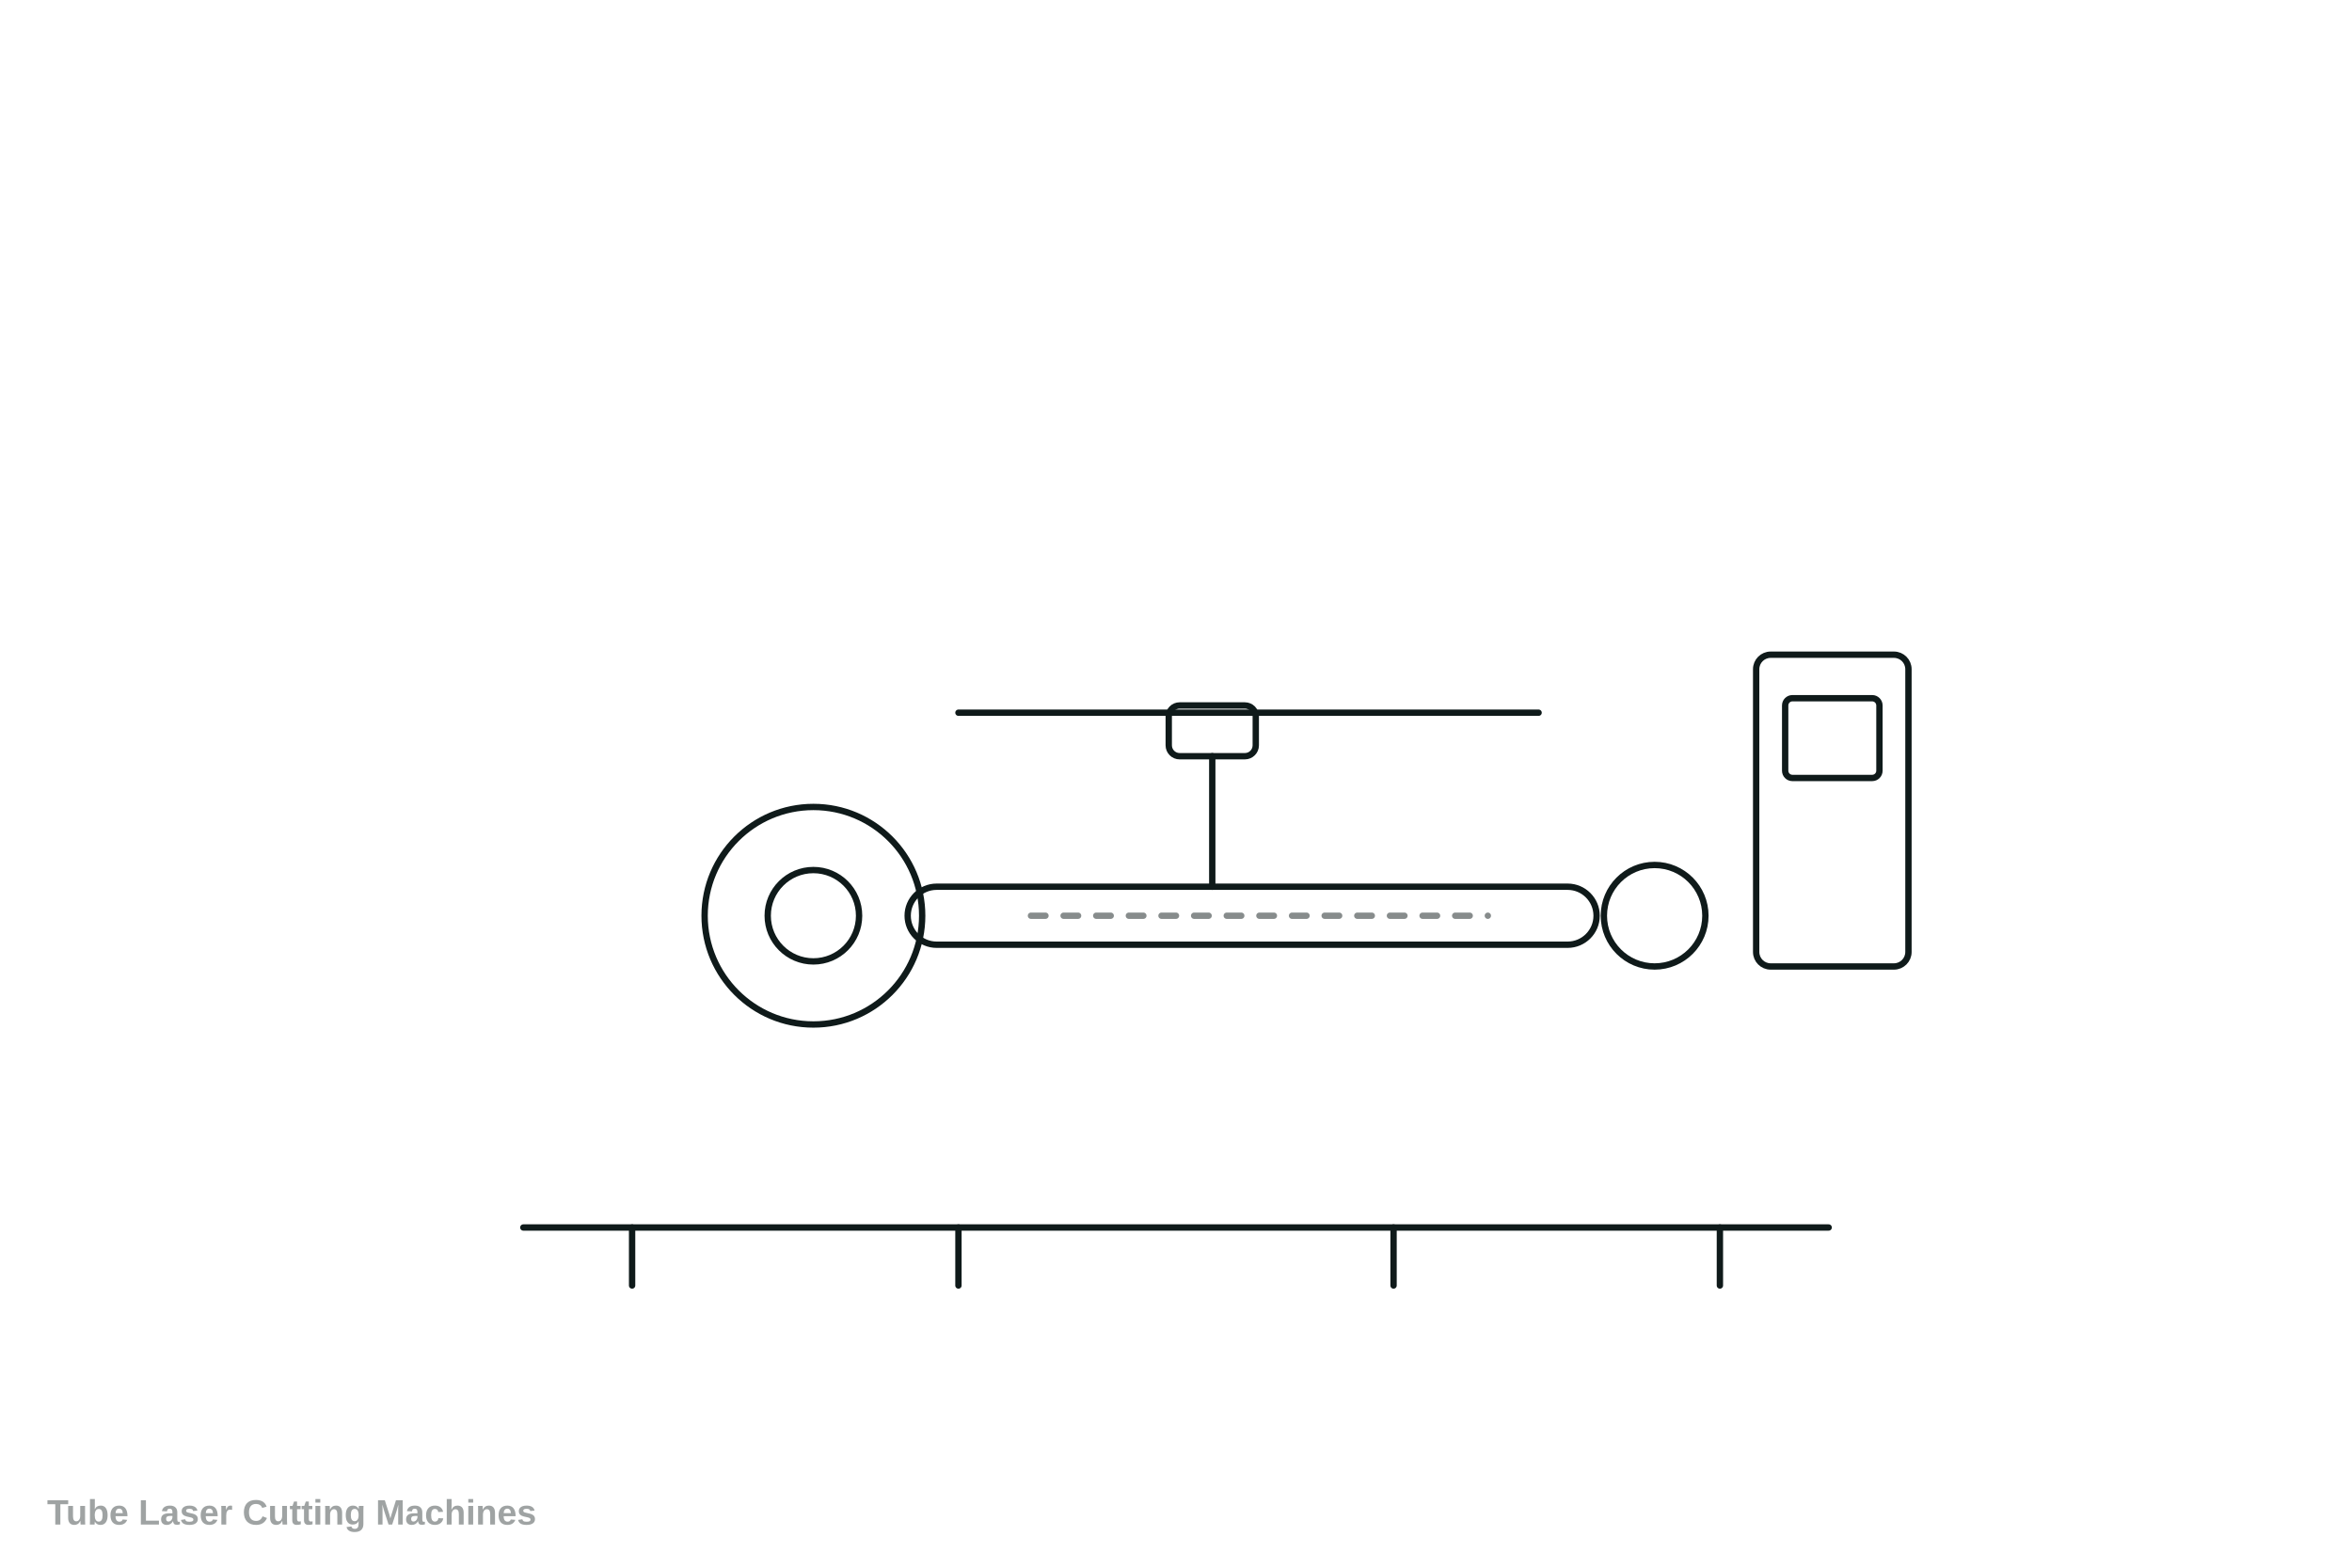
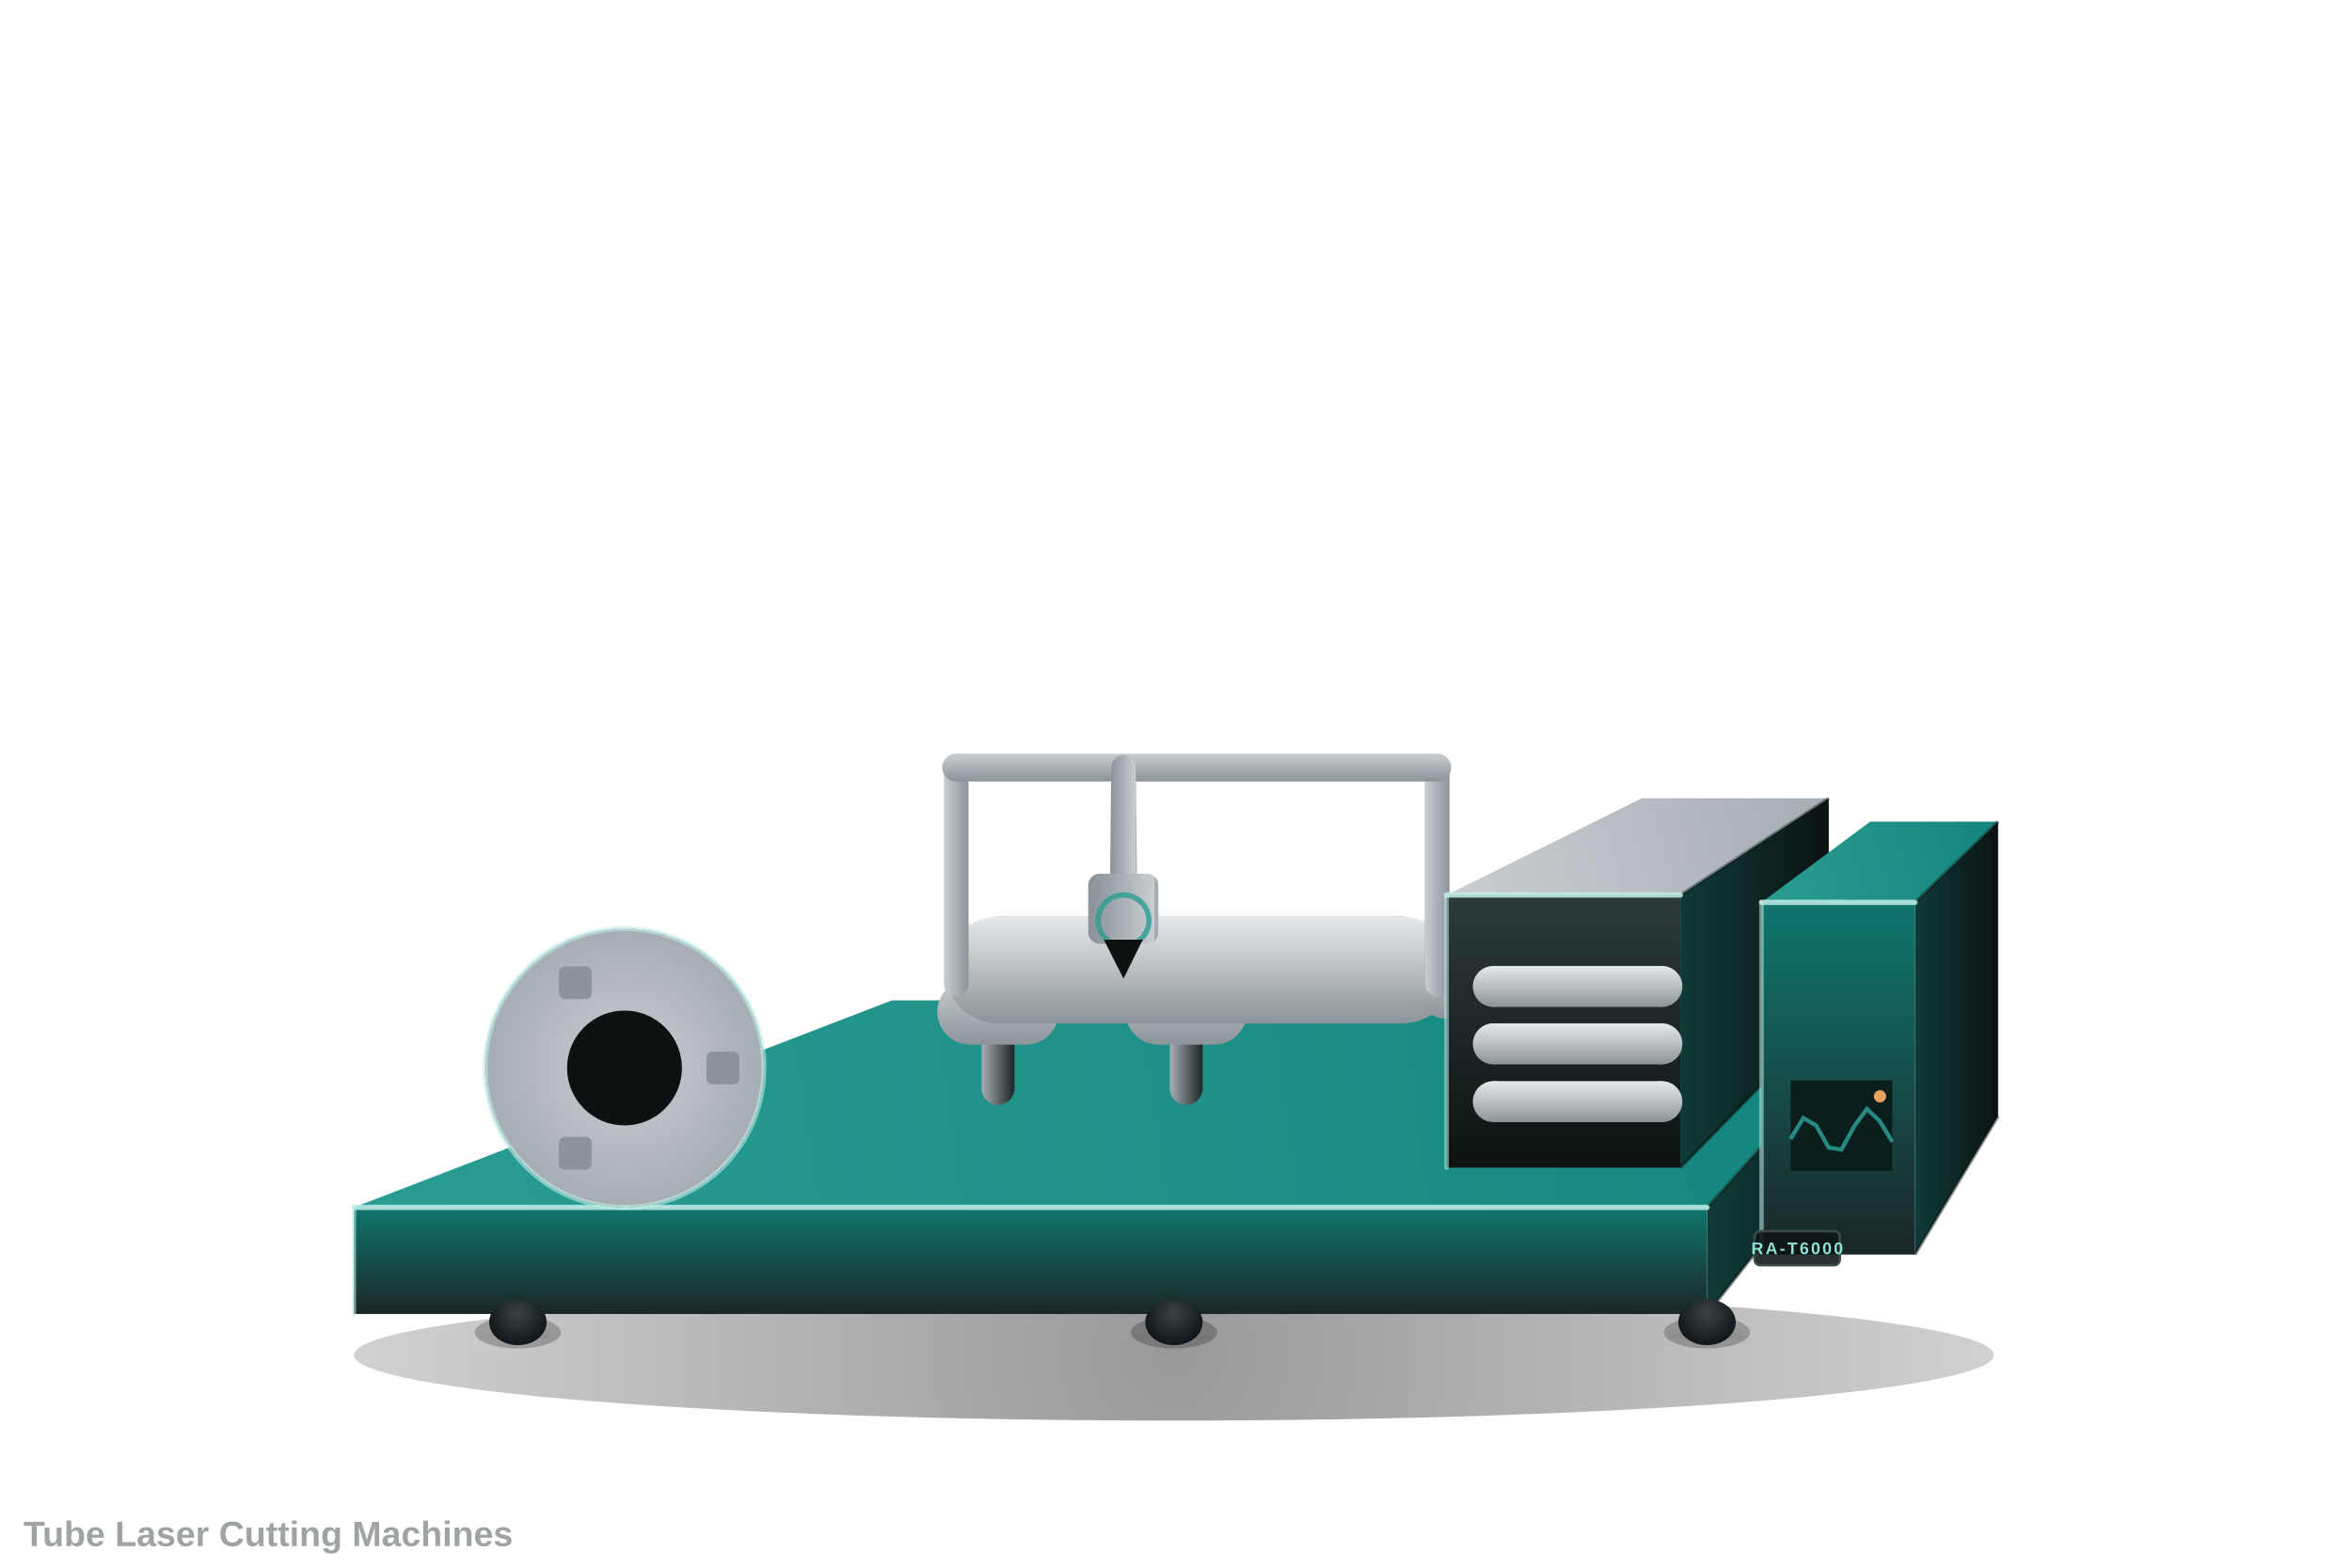
- <svg xmlns="http://www.w3.org/2000/svg" width="1200" height="800" viewBox="0 0 1200 800">
-   <g transform="translate(156.0 193.5) scale(1.85)">
-     <g fill="none" stroke="#0F1A1A" stroke-width="1.75" stroke-linecap="round" stroke-linejoin="round" opacity="1">
-       <path d="M60 234 L420 234" />
-       <path d="M90 234 L90 250" />
-       <path d="M180 234 L180 250" />
-       <path d="M300 234 L300 250" />
-       <path d="M390 234 L390 250" />
-       <circle cx="140" cy="148" r="30" />
-       <circle cx="140" cy="148" r="12.6" />
-       <rect x="166" y="140" width="190" height="16" rx="8" />
-       <path d="M200 148 L326 148" stroke-dasharray="4 5" opacity="0.5" />
-       <circle cx="372" cy="148" r="14" />
-       <path d="M180 92 L340 92" />
-       <rect x="238" y="90" width="24" height="14" rx="3" />
-       <path d="M250 104 L250 140" />
-       <rect x="400" y="76" width="42" height="86" rx="4" />
-       <rect x="408" y="88" width="26" height="22" rx="2" />
+ <svg xmlns="http://www.w3.org/2000/svg" width="2400" height="1600" viewBox="0 0 2400 1600">
+   <g transform="translate(126.8 311.8) scale(4.184)">
+     <g>
+       <defs>
+         <radialGradient id="rg780" cx="256" cy="256" r="200" gradientUnits="userSpaceOnUse">
+           <stop offset="0" stop-color="#000000" stop-opacity="0.4" />
+           <stop offset="60" stop-color="#000000" stop-opacity="0.18" />
+           <stop offset="100" stop-color="#000000" stop-opacity="0" />
+         </radialGradient>
+       </defs>
+       <ellipse cx="256" cy="256" rx="200" ry="16" fill="url(#rg780)" />
+       <defs>
+         <linearGradient id="lg782" x1="0" y1="252" x2="0" y2="362" gradientUnits="userSpaceOnUse">
+           <stop offset="0" stop-color="#ffffff" stop-opacity="0.16" />
+           <stop offset="100" stop-color="#ffffff" stop-opacity="0" />
+         </linearGradient>
+         <mask id="rmask781">
+           <rect x="-4000" y="252" width="9000" height="110" fill="url(#lg782)" />
+         </mask>
+       </defs>
+       <g transform="translate(0 504) scale(1,-1)" mask="url(#rmask781)">
+         <defs>
+           <linearGradient id="lg751" x1="56" y1="220" x2="431.3" y2="169.5" gradientUnits="userSpaceOnUse">
+             <stop offset="0" stop-color="#2A9D93" stop-opacity="1" />
+             <stop offset="100" stop-color="#14857C" stop-opacity="1" />
+           </linearGradient>
+           <linearGradient id="lg752" x1="0" y1="220" x2="0" y2="246" gradientUnits="userSpaceOnUse">
+             <stop offset="0" stop-color="#0F766E" stop-opacity="1" />
+             <stop offset="100" stop-color="#1B2626" stop-opacity="1" />
+           </linearGradient>
+           <linearGradient id="lg753" x1="386" y1="0" x2="431.3" y2="0" gradientUnits="userSpaceOnUse">
+             <stop offset="0" stop-color="#0E3B37" stop-opacity="1" />
+             <stop offset="100" stop-color="#0C1212" stop-opacity="1" />
+           </linearGradient>
+         </defs>
+         <polygon points="386,246 431.3,188.7 431.3,169.5 386,220" fill="url(#lg753)" />
+         <polygon points="56,220 386,220 431.3,169.5 187.2,169.5" fill="url(#lg751)" />
+         <polygon points="56,246 386,246 386,220 56,220" fill="url(#lg752)" />
+         <path d="M386,246 431.3,188.7" stroke="#06100F" stroke-width="0.8" opacity="0.5" fill="none" />
+         <path d="M386,220 431.3,169.5" stroke="#06100F" stroke-width="0.8" opacity="0.4" fill="none" />
+         <path d="M56,220 386,220" stroke="#BFEDE7" stroke-width="1.3" opacity="0.85" stroke-linecap="round" fill="none" />
+         <path d="M56,220 56,246" stroke="#BFEDE7" stroke-width="1.1" opacity="0.55" stroke-linecap="round" fill="none" />
+         <defs>
+           <radialGradient id="rg754" cx="122" cy="186" r="34" gradientUnits="userSpaceOnUse">
+             <stop offset="0" stop-color="#C9CED2" stop-opacity="1" />
+             <stop offset="55" stop-color="#A6ADB3" stop-opacity="1" />
+             <stop offset="100" stop-color="#1B2626" stop-opacity="1" />
+           </radialGradient>
+         </defs>
+         <circle cx="122" cy="186" r="34" fill="url(#rg754)" />
+         <circle cx="122" cy="186" r="14" fill="#0C1212" />
+         <rect x="142" y="182" width="8" height="8" rx="1.5" fill="#8C9499" />
+         <rect x="106" y="202.8" width="8" height="8" rx="1.5" fill="#8C9499" />
+         <rect x="106" y="161.2" width="8" height="8" rx="1.5" fill="#8C9499" />
+         <circle cx="122" cy="186" r="34" fill="none" stroke="#BFEDE7" stroke-width="1.2" opacity="0.6" />
+         <defs>
+           <linearGradient id="lg757" x1="217.1" y1="191" x2="209.1" y2="191" gradientUnits="userSpaceOnUse">
+             <stop offset="0" stop-color="#1B2626" stop-opacity="1" />
+             <stop offset="32" stop-color="#A6ADB3" stop-opacity="1" />
+             <stop offset="55" stop-color="#A6ADB3" stop-opacity="1" />
+             <stop offset="100" stop-color="#A6ADB3" stop-opacity="1" />
+           </linearGradient>
+         </defs>
+         <circle cx="213.1" cy="191" r="4" fill="url(#lg757)" />
+         <polygon points="217.1,191 217.1,172.3 209.1,172.3 209.1,191" fill="url(#lg757)" />
+         <circle cx="213.1" cy="172.3" r="4" fill="url(#lg757)" />
+         <defs>
+           <linearGradient id="lg758" x1="206.3" y1="180.3" x2="206.3" y2="164.3" gradientUnits="userSpaceOnUse">
+             <stop offset="0" stop-color="#8C9499" stop-opacity="1" />
+             <stop offset="32" stop-color="#C9CED2" stop-opacity="1" />
+             <stop offset="55" stop-color="#C9CED2" stop-opacity="1" />
+             <stop offset="100" stop-color="#A6ADB3" stop-opacity="1" />
+           </linearGradient>
+         </defs>
+         <circle cx="206.3" cy="172.3" r="8" fill="url(#lg758)" />
+         <polygon points="206.3,180.3 219.9,180.3 219.9,164.3 206.3,164.3" fill="url(#lg758)" />
+         <circle cx="219.9" cy="172.3" r="8" fill="url(#lg758)" />
+         <defs>
+           <linearGradient id="lg759" x1="263" y1="191" x2="255" y2="191" gradientUnits="userSpaceOnUse">
+             <stop offset="0" stop-color="#1B2626" stop-opacity="1" />
+             <stop offset="32" stop-color="#A6ADB3" stop-opacity="1" />
+             <stop offset="55" stop-color="#A6ADB3" stop-opacity="1" />
+             <stop offset="100" stop-color="#A6ADB3" stop-opacity="1" />
+           </linearGradient>
+         </defs>
+         <circle cx="259" cy="191" r="4" fill="url(#lg759)" />
+         <polygon points="263,191 263,172.3 255,172.3 255,191" fill="url(#lg759)" />
+         <circle cx="259" cy="172.3" r="4" fill="url(#lg759)" />
+         <defs>
+           <linearGradient id="lg760" x1="252.2" y1="180.3" x2="252.2" y2="164.3" gradientUnits="userSpaceOnUse">
+             <stop offset="0" stop-color="#8C9499" stop-opacity="1" />
+             <stop offset="32" stop-color="#C9CED2" stop-opacity="1" />
+             <stop offset="55" stop-color="#C9CED2" stop-opacity="1" />
+             <stop offset="100" stop-color="#A6ADB3" stop-opacity="1" />
+           </linearGradient>
+         </defs>
+         <circle cx="252.2" cy="172.3" r="8" fill="url(#lg760)" />
+         <polygon points="252.2,180.3 265.8,180.3 265.8,164.3 252.2,164.3" fill="url(#lg760)" />
+         <circle cx="265.8" cy="172.3" r="8" fill="url(#lg760)" />
+         <defs>
+           <linearGradient id="lg761" x1="365" y1="191" x2="357" y2="191" gradientUnits="userSpaceOnUse">
+             <stop offset="0" stop-color="#1B2626" stop-opacity="1" />
+             <stop offset="32" stop-color="#A6ADB3" stop-opacity="1" />
+             <stop offset="55" stop-color="#A6ADB3" stop-opacity="1" />
+             <stop offset="100" stop-color="#A6ADB3" stop-opacity="1" />
+           </linearGradient>
+         </defs>
+         <circle cx="361" cy="191" r="4" fill="url(#lg761)" />
+         <polygon points="365,191 365,172.3 357,172.3 357,191" fill="url(#lg761)" />
+         <circle cx="361" cy="172.3" r="4" fill="url(#lg761)" />
+         <defs>
+           <linearGradient id="lg762" x1="354.2" y1="180.3" x2="354.2" y2="164.3" gradientUnits="userSpaceOnUse">
+             <stop offset="0" stop-color="#8C9499" stop-opacity="1" />
+             <stop offset="32" stop-color="#C9CED2" stop-opacity="1" />
+             <stop offset="55" stop-color="#C9CED2" stop-opacity="1" />
+             <stop offset="100" stop-color="#A6ADB3" stop-opacity="1" />
+           </linearGradient>
+         </defs>
+         <circle cx="354.2" cy="172.3" r="8" fill="url(#lg762)" />
+         <polygon points="354.2,180.3 367.8,180.3 367.8,164.3 354.2,164.3" fill="url(#lg762)" />
+         <circle cx="367.8" cy="172.3" r="8" fill="url(#lg762)" />
+         <defs>
+           <linearGradient id="lg755" x1="213.1" y1="175.1" x2="213.1" y2="149.1" gradientUnits="userSpaceOnUse">
+             <stop offset="0" stop-color="#8C9499" stop-opacity="1" />
+             <stop offset="32" stop-color="#E6E9EA" stop-opacity="1" />
+             <stop offset="55" stop-color="#E6E9EA" stop-opacity="1" />
+             <stop offset="100" stop-color="#A6ADB3" stop-opacity="1" />
+           </linearGradient>
+         </defs>
+         <circle cx="213.1" cy="162.1" r="13" fill="url(#lg755)" />
+         <polygon points="213.1,175.1 311.7,175.1 311.7,149.1 213.1,149.1" fill="url(#lg755)" />
+         <circle cx="311.7" cy="162.1" r="13" fill="url(#lg755)" />
+         <defs>
+           <linearGradient id="lg756" x1="323.6" y1="174.1" x2="323.6" y2="150.1" gradientUnits="userSpaceOnUse">
+             <stop offset="0" stop-color="#8C9499" stop-opacity="1" />
+             <stop offset="32" stop-color="#E6E9EA" stop-opacity="1" />
+             <stop offset="55" stop-color="#E6E9EA" stop-opacity="1" />
+             <stop offset="100" stop-color="#A6ADB3" stop-opacity="1" />
+           </linearGradient>
+         </defs>
+         <circle cx="323.6" cy="162.1" r="12" fill="url(#lg756)" />
+         <polygon points="323.6,174.1 386.5,171.1 386.5,153.1 323.6,150.1" fill="url(#lg756)" />
+         <circle cx="386.5" cy="162.1" r="9" fill="url(#lg756)" />
+         <defs>
+           <linearGradient id="lg764" x1="205.9" y1="165.5" x2="199.9" y2="165.5" gradientUnits="userSpaceOnUse">
+             <stop offset="0" stop-color="#8C9499" stop-opacity="1" />
+             <stop offset="32" stop-color="#C9CED2" stop-opacity="1" />
+             <stop offset="55" stop-color="#C9CED2" stop-opacity="1" />
+             <stop offset="100" stop-color="#A6ADB3" stop-opacity="1" />
+           </linearGradient>
+         </defs>
+         <circle cx="202.9" cy="165.5" r="3" fill="url(#lg764)" />
+         <polygon points="205.9,165.5 205.9,112.7 199.9,112.7 199.9,165.5" fill="url(#lg764)" />
+         <circle cx="202.9" cy="112.7" r="3" fill="url(#lg764)" />
+         <defs>
+           <linearGradient id="lg765" x1="323.2" y1="165.5" x2="317.2" y2="165.5" gradientUnits="userSpaceOnUse">
+             <stop offset="0" stop-color="#8C9499" stop-opacity="1" />
+             <stop offset="32" stop-color="#C9CED2" stop-opacity="1" />
+             <stop offset="55" stop-color="#C9CED2" stop-opacity="1" />
+             <stop offset="100" stop-color="#A6ADB3" stop-opacity="1" />
+           </linearGradient>
+         </defs>
+         <circle cx="320.2" cy="165.5" r="3" fill="url(#lg765)" />
+         <polygon points="323.2,165.5 323.2,112.7 317.2,112.7 317.2,165.5" fill="url(#lg765)" />
+         <circle cx="320.2" cy="112.7" r="3" fill="url(#lg765)" />
+         <defs>
+           <linearGradient id="lg763" x1="202.9" y1="116.1" x2="202.9" y2="109.3" gradientUnits="userSpaceOnUse">
+             <stop offset="0" stop-color="#8C9499" stop-opacity="1" />
+             <stop offset="32" stop-color="#C9CED2" stop-opacity="1" />
+             <stop offset="55" stop-color="#C9CED2" stop-opacity="1" />
+             <stop offset="100" stop-color="#A6ADB3" stop-opacity="1" />
+           </linearGradient>
+         </defs>
+         <circle cx="202.9" cy="112.7" r="3.4" fill="url(#lg763)" />
+         <polygon points="202.9,116.1 320.2,116.1 320.2,109.3 202.9,109.3" fill="url(#lg763)" />
+         <circle cx="320.2" cy="112.7" r="3.4" fill="url(#lg763)" />
+         <defs>
+           <linearGradient id="lg766" x1="240.7" y1="112.7" x2="246.7" y2="112.7" gradientUnits="userSpaceOnUse">
+             <stop offset="0" stop-color="#8C9499" stop-opacity="1" />
+             <stop offset="32" stop-color="#C9CED2" stop-opacity="1" />
+             <stop offset="55" stop-color="#C9CED2" stop-opacity="1" />
+             <stop offset="100" stop-color="#A6ADB3" stop-opacity="1" />
+           </linearGradient>
+         </defs>
+         <circle cx="243.7" cy="112.7" r="3" fill="url(#lg766)" />
+         <polygon points="240.7,112.7 240.3,151.9 247.1,151.9 246.7,112.7" fill="url(#lg766)" />
+         <circle cx="243.7" cy="151.9" r="3.4" fill="url(#lg766)" />
+         <defs>
+           <linearGradient id="lg767" x1="236.1" y1="151.9" x2="251.3" y2="151.9" gradientUnits="userSpaceOnUse">
+             <stop offset="0" stop-color="#8C9499" stop-opacity="1" />
+             <stop offset="50" stop-color="#C9CED2" stop-opacity="1" />
+             <stop offset="100" stop-color="#A6ADB3" stop-opacity="1" />
+           </linearGradient>
+         </defs>
+         <rect x="235.1" y="138.6" width="17.1" height="17.1" rx="2.8" fill="url(#lg767)" />
+         <circle cx="243.7" cy="150" r="6.2" fill="none" stroke="#2A9D93" stroke-width="1.3" opacity="0.8" />
+         <path d="M238.9 154.7 L243.7 164.2 L248.4 154.7 Z" fill="#0C1212" />
+         <defs>
+           <linearGradient id="lg768" x1="322.5" y1="143.8" x2="415.7" y2="120.2" gradientUnits="userSpaceOnUse">
+             <stop offset="0" stop-color="#C9CED2" stop-opacity="1" />
+             <stop offset="100" stop-color="#A6ADB3" stop-opacity="1" />
+           </linearGradient>
+           <linearGradient id="lg769" x1="0" y1="143.8" x2="0" y2="210.3" gradientUnits="userSpaceOnUse">
+             <stop offset="0" stop-color="#2E3A3A" stop-opacity="1" />
+             <stop offset="100" stop-color="#0C1212" stop-opacity="1" />
+           </linearGradient>
+           <linearGradient id="lg770" x1="379.5" y1="0" x2="415.7" y2="0" gradientUnits="userSpaceOnUse">
+             <stop offset="0" stop-color="#0E3B37" stop-opacity="1" />
+             <stop offset="100" stop-color="#0C1212" stop-opacity="1" />
+           </linearGradient>
+         </defs>
+         <polygon points="379.5,210.3 415.7,173.3 415.7,120.2 379.5,143.8" fill="url(#lg770)" />
+         <polygon points="322.5,143.8 379.5,143.8 415.7,120.2 370.1,120.2" fill="url(#lg768)" />
+         <polygon points="322.5,210.3 379.5,210.3 379.5,143.8 322.5,143.8" fill="url(#lg769)" />
+         <path d="M379.5,210.3 415.7,173.3" stroke="#06100F" stroke-width="0.8" opacity="0.5" fill="none" />
+         <path d="M379.5,143.8 415.7,120.2" stroke="#06100F" stroke-width="0.8" opacity="0.4" fill="none" />
+         <path d="M322.5,143.8 379.5,143.8" stroke="#BFEDE7" stroke-width="1.3" opacity="0.85" stroke-linecap="round" fill="none" />
+         <path d="M322.5,143.8 322.5,210.3" stroke="#BFEDE7" stroke-width="1.1" opacity="0.55" stroke-linecap="round" fill="none" />
+         <defs>
+           <linearGradient id="lg771" x1="333.9" y1="199.2" x2="333.9" y2="189.2" gradientUnits="userSpaceOnUse">
+             <stop offset="0" stop-color="#8C9499" stop-opacity="1" />
+             <stop offset="32" stop-color="#E6E9EA" stop-opacity="1" />
+             <stop offset="55" stop-color="#E6E9EA" stop-opacity="1" />
+             <stop offset="100" stop-color="#A6ADB3" stop-opacity="1" />
+           </linearGradient>
+         </defs>
+         <circle cx="333.9" cy="194.2" r="5" fill="url(#lg771)" />
+         <polygon points="333.9,199.2 375,199.2 375,189.2 333.9,189.2" fill="url(#lg771)" />
+         <circle cx="375" cy="194.2" r="5" fill="url(#lg771)" />
+         <defs>
+           <linearGradient id="lg772" x1="333.9" y1="185.1" x2="333.9" y2="175.1" gradientUnits="userSpaceOnUse">
+             <stop offset="0" stop-color="#8C9499" stop-opacity="1" />
+             <stop offset="32" stop-color="#E6E9EA" stop-opacity="1" />
+             <stop offset="55" stop-color="#E6E9EA" stop-opacity="1" />
+             <stop offset="100" stop-color="#A6ADB3" stop-opacity="1" />
+           </linearGradient>
+         </defs>
+         <circle cx="333.9" cy="180.1" r="5" fill="url(#lg772)" />
+         <polygon points="333.9,185.1 375,185.1 375,175.1 333.9,175.1" fill="url(#lg772)" />
+         <circle cx="375" cy="180.1" r="5" fill="url(#lg772)" />
+         <defs>
+           <linearGradient id="lg773" x1="333.9" y1="171.1" x2="333.9" y2="161.1" gradientUnits="userSpaceOnUse">
+             <stop offset="0" stop-color="#8C9499" stop-opacity="1" />
+             <stop offset="32" stop-color="#E6E9EA" stop-opacity="1" />
+             <stop offset="55" stop-color="#E6E9EA" stop-opacity="1" />
+             <stop offset="100" stop-color="#A6ADB3" stop-opacity="1" />
+           </linearGradient>
+         </defs>
+         <circle cx="333.9" cy="166.1" r="5" fill="url(#lg773)" />
+         <polygon points="333.9,171.1 375,171.1 375,161.1 333.9,161.1" fill="url(#lg773)" />
+         <circle cx="375" cy="166.1" r="5" fill="url(#lg773)" />
+         <defs>
+           <linearGradient id="lg774" x1="399.3" y1="145.6" x2="457" y2="125.9" gradientUnits="userSpaceOnUse">
+             <stop offset="0" stop-color="#2A9D93" stop-opacity="1" />
+             <stop offset="100" stop-color="#14857C" stop-opacity="1" />
+           </linearGradient>
+           <linearGradient id="lg775" x1="0" y1="145.6" x2="0" y2="231.5" gradientUnits="userSpaceOnUse">
+             <stop offset="0" stop-color="#0F766E" stop-opacity="1" />
+             <stop offset="100" stop-color="#1B2626" stop-opacity="1" />
+           </linearGradient>
+           <linearGradient id="lg776" x1="436.7" y1="0" x2="457" y2="0" gradientUnits="userSpaceOnUse">
+             <stop offset="0" stop-color="#0E3B37" stop-opacity="1" />
+             <stop offset="100" stop-color="#0C1212" stop-opacity="1" />
+           </linearGradient>
+         </defs>
+         <polygon points="436.7,231.5 457,197.7 457,125.9 436.7,145.6" fill="url(#lg776)" />
+         <polygon points="399.3,145.6 436.7,145.6 457,125.9 425.8,125.9" fill="url(#lg774)" />
+         <polygon points="399.3,231.5 436.7,231.5 436.7,145.6 399.3,145.6" fill="url(#lg775)" />
+         <path d="M436.7,231.5 457,197.7" stroke="#06100F" stroke-width="0.8" opacity="0.5" fill="none" />
+         <path d="M436.7,145.6 457,125.9" stroke="#06100F" stroke-width="0.8" opacity="0.4" fill="none" />
+         <path d="M399.3,145.6 436.7,145.6" stroke="#BFEDE7" stroke-width="1.3" opacity="0.85" stroke-linecap="round" fill="none" />
+         <path d="M399.3,145.6 399.3,231.5" stroke="#BFEDE7" stroke-width="1.1" opacity="0.55" stroke-linecap="round" fill="none" />
+         <rect x="406.4" y="189" width="24.8" height="22.1" fill="#0A1E1C" />
+         <polyline points="406.4,203.3 409.5,198.2 412.6,200 415.7,205.4 418.8,205.9 421.9,200.2 425,196 428.1,198.9 431.2,204" fill="none" stroke="#2A9D93" stroke-width="1" opacity="0.85" />
+         <circle cx="428.2" cy="192.9" r="1.5" fill="#FFB067" opacity="0.9" />
+         <rect x="397.6" y="225.8" width="20.8" height="8.3" rx="1.4" fill="#0B1414" opacity="0.88" />
+         <rect x="397.6" y="225.8" width="20.8" height="8.3" rx="1.4" fill="none" stroke="#3A4A4A" stroke-width="0.6" />
+         <text x="408" y="231.4" text-anchor="middle" font-family="Arial, sans-serif" font-size="4.1" font-weight="700" fill="#8FE0D6" letter-spacing="0.5">RA-T6000</text>
+         <defs>
+           <radialGradient id="rg777" cx="96" cy="245.9" r="7.7" gradientUnits="userSpaceOnUse">
+             <stop offset="0" stop-color="#3A4444" stop-opacity="1" />
+             <stop offset="70" stop-color="#10161A" stop-opacity="1" />
+             <stop offset="100" stop-color="#000000" stop-opacity="1" />
+           </radialGradient>
+         </defs>
+         <ellipse cx="96" cy="250.5" rx="10.5" ry="3.9" fill="#000" opacity="0.22" />
+         <ellipse cx="96" cy="248" rx="7" ry="5.6" fill="url(#rg777)" />
+         <defs>
+           <radialGradient id="rg778" cx="256" cy="245.9" r="7.7" gradientUnits="userSpaceOnUse">
+             <stop offset="0" stop-color="#3A4444" stop-opacity="1" />
+             <stop offset="70" stop-color="#10161A" stop-opacity="1" />
+             <stop offset="100" stop-color="#000000" stop-opacity="1" />
+           </radialGradient>
+         </defs>
+         <ellipse cx="256" cy="250.5" rx="10.5" ry="3.9" fill="#000" opacity="0.22" />
+         <ellipse cx="256" cy="248" rx="7" ry="5.6" fill="url(#rg778)" />
+         <defs>
+           <radialGradient id="rg779" cx="386" cy="245.9" r="7.7" gradientUnits="userSpaceOnUse">
+             <stop offset="0" stop-color="#3A4444" stop-opacity="1" />
+             <stop offset="70" stop-color="#10161A" stop-opacity="1" />
+             <stop offset="100" stop-color="#000000" stop-opacity="1" />
+           </radialGradient>
+         </defs>
+         <ellipse cx="386" cy="250.5" rx="10.5" ry="3.9" fill="#000" opacity="0.22" />
+         <ellipse cx="386" cy="248" rx="7" ry="5.6" fill="url(#rg779)" />
+       </g>
+       <defs>
+         <linearGradient id="lg751" x1="56" y1="220" x2="431.3" y2="169.5" gradientUnits="userSpaceOnUse">
+           <stop offset="0" stop-color="#2A9D93" stop-opacity="1" />
+           <stop offset="100" stop-color="#14857C" stop-opacity="1" />
+         </linearGradient>
+         <linearGradient id="lg752" x1="0" y1="220" x2="0" y2="246" gradientUnits="userSpaceOnUse">
+           <stop offset="0" stop-color="#0F766E" stop-opacity="1" />
+           <stop offset="100" stop-color="#1B2626" stop-opacity="1" />
+         </linearGradient>
+         <linearGradient id="lg753" x1="386" y1="0" x2="431.3" y2="0" gradientUnits="userSpaceOnUse">
+           <stop offset="0" stop-color="#0E3B37" stop-opacity="1" />
+           <stop offset="100" stop-color="#0C1212" stop-opacity="1" />
+         </linearGradient>
+       </defs>
+       <polygon points="386,246 431.3,188.7 431.3,169.5 386,220" fill="url(#lg753)" />
+       <polygon points="56,220 386,220 431.3,169.5 187.2,169.5" fill="url(#lg751)" />
+       <polygon points="56,246 386,246 386,220 56,220" fill="url(#lg752)" />
+       <path d="M386,246 431.3,188.7" stroke="#06100F" stroke-width="0.8" opacity="0.5" fill="none" />
+       <path d="M386,220 431.3,169.5" stroke="#06100F" stroke-width="0.8" opacity="0.4" fill="none" />
+       <path d="M56,220 386,220" stroke="#BFEDE7" stroke-width="1.3" opacity="0.85" stroke-linecap="round" fill="none" />
+       <path d="M56,220 56,246" stroke="#BFEDE7" stroke-width="1.1" opacity="0.55" stroke-linecap="round" fill="none" />
+       <defs>
+         <radialGradient id="rg754" cx="122" cy="186" r="34" gradientUnits="userSpaceOnUse">
+           <stop offset="0" stop-color="#C9CED2" stop-opacity="1" />
+           <stop offset="55" stop-color="#A6ADB3" stop-opacity="1" />
+           <stop offset="100" stop-color="#1B2626" stop-opacity="1" />
+         </radialGradient>
+       </defs>
+       <circle cx="122" cy="186" r="34" fill="url(#rg754)" />
+       <circle cx="122" cy="186" r="14" fill="#0C1212" />
+       <rect x="142" y="182" width="8" height="8" rx="1.5" fill="#8C9499" />
+       <rect x="106" y="202.8" width="8" height="8" rx="1.5" fill="#8C9499" />
+       <rect x="106" y="161.2" width="8" height="8" rx="1.5" fill="#8C9499" />
+       <circle cx="122" cy="186" r="34" fill="none" stroke="#BFEDE7" stroke-width="1.2" opacity="0.6" />
+       <defs>
+         <linearGradient id="lg757" x1="217.1" y1="191" x2="209.1" y2="191" gradientUnits="userSpaceOnUse">
+           <stop offset="0" stop-color="#1B2626" stop-opacity="1" />
+           <stop offset="32" stop-color="#A6ADB3" stop-opacity="1" />
+           <stop offset="55" stop-color="#A6ADB3" stop-opacity="1" />
+           <stop offset="100" stop-color="#A6ADB3" stop-opacity="1" />
+         </linearGradient>
+       </defs>
+       <circle cx="213.1" cy="191" r="4" fill="url(#lg757)" />
+       <polygon points="217.1,191 217.1,172.3 209.1,172.3 209.1,191" fill="url(#lg757)" />
+       <circle cx="213.1" cy="172.3" r="4" fill="url(#lg757)" />
+       <defs>
+         <linearGradient id="lg758" x1="206.3" y1="180.3" x2="206.3" y2="164.3" gradientUnits="userSpaceOnUse">
+           <stop offset="0" stop-color="#8C9499" stop-opacity="1" />
+           <stop offset="32" stop-color="#C9CED2" stop-opacity="1" />
+           <stop offset="55" stop-color="#C9CED2" stop-opacity="1" />
+           <stop offset="100" stop-color="#A6ADB3" stop-opacity="1" />
+         </linearGradient>
+       </defs>
+       <circle cx="206.3" cy="172.3" r="8" fill="url(#lg758)" />
+       <polygon points="206.3,180.3 219.9,180.3 219.9,164.3 206.3,164.3" fill="url(#lg758)" />
+       <circle cx="219.9" cy="172.3" r="8" fill="url(#lg758)" />
+       <defs>
+         <linearGradient id="lg759" x1="263" y1="191" x2="255" y2="191" gradientUnits="userSpaceOnUse">
+           <stop offset="0" stop-color="#1B2626" stop-opacity="1" />
+           <stop offset="32" stop-color="#A6ADB3" stop-opacity="1" />
+           <stop offset="55" stop-color="#A6ADB3" stop-opacity="1" />
+           <stop offset="100" stop-color="#A6ADB3" stop-opacity="1" />
+         </linearGradient>
+       </defs>
+       <circle cx="259" cy="191" r="4" fill="url(#lg759)" />
+       <polygon points="263,191 263,172.3 255,172.3 255,191" fill="url(#lg759)" />
+       <circle cx="259" cy="172.3" r="4" fill="url(#lg759)" />
+       <defs>
+         <linearGradient id="lg760" x1="252.2" y1="180.3" x2="252.2" y2="164.3" gradientUnits="userSpaceOnUse">
+           <stop offset="0" stop-color="#8C9499" stop-opacity="1" />
+           <stop offset="32" stop-color="#C9CED2" stop-opacity="1" />
+           <stop offset="55" stop-color="#C9CED2" stop-opacity="1" />
+           <stop offset="100" stop-color="#A6ADB3" stop-opacity="1" />
+         </linearGradient>
+       </defs>
+       <circle cx="252.2" cy="172.3" r="8" fill="url(#lg760)" />
+       <polygon points="252.2,180.3 265.8,180.3 265.8,164.3 252.2,164.3" fill="url(#lg760)" />
+       <circle cx="265.8" cy="172.3" r="8" fill="url(#lg760)" />
+       <defs>
+         <linearGradient id="lg761" x1="365" y1="191" x2="357" y2="191" gradientUnits="userSpaceOnUse">
+           <stop offset="0" stop-color="#1B2626" stop-opacity="1" />
+           <stop offset="32" stop-color="#A6ADB3" stop-opacity="1" />
+           <stop offset="55" stop-color="#A6ADB3" stop-opacity="1" />
+           <stop offset="100" stop-color="#A6ADB3" stop-opacity="1" />
+         </linearGradient>
+       </defs>
+       <circle cx="361" cy="191" r="4" fill="url(#lg761)" />
+       <polygon points="365,191 365,172.3 357,172.3 357,191" fill="url(#lg761)" />
+       <circle cx="361" cy="172.3" r="4" fill="url(#lg761)" />
+       <defs>
+         <linearGradient id="lg762" x1="354.2" y1="180.3" x2="354.2" y2="164.3" gradientUnits="userSpaceOnUse">
+           <stop offset="0" stop-color="#8C9499" stop-opacity="1" />
+           <stop offset="32" stop-color="#C9CED2" stop-opacity="1" />
+           <stop offset="55" stop-color="#C9CED2" stop-opacity="1" />
+           <stop offset="100" stop-color="#A6ADB3" stop-opacity="1" />
+         </linearGradient>
+       </defs>
+       <circle cx="354.2" cy="172.3" r="8" fill="url(#lg762)" />
+       <polygon points="354.2,180.3 367.8,180.3 367.8,164.3 354.2,164.3" fill="url(#lg762)" />
+       <circle cx="367.8" cy="172.3" r="8" fill="url(#lg762)" />
+       <defs>
+         <linearGradient id="lg755" x1="213.1" y1="175.1" x2="213.1" y2="149.1" gradientUnits="userSpaceOnUse">
+           <stop offset="0" stop-color="#8C9499" stop-opacity="1" />
+           <stop offset="32" stop-color="#E6E9EA" stop-opacity="1" />
+           <stop offset="55" stop-color="#E6E9EA" stop-opacity="1" />
+           <stop offset="100" stop-color="#A6ADB3" stop-opacity="1" />
+         </linearGradient>
+       </defs>
+       <circle cx="213.1" cy="162.1" r="13" fill="url(#lg755)" />
+       <polygon points="213.1,175.1 311.7,175.1 311.7,149.1 213.1,149.1" fill="url(#lg755)" />
+       <circle cx="311.7" cy="162.1" r="13" fill="url(#lg755)" />
+       <defs>
+         <linearGradient id="lg756" x1="323.6" y1="174.1" x2="323.6" y2="150.1" gradientUnits="userSpaceOnUse">
+           <stop offset="0" stop-color="#8C9499" stop-opacity="1" />
+           <stop offset="32" stop-color="#E6E9EA" stop-opacity="1" />
+           <stop offset="55" stop-color="#E6E9EA" stop-opacity="1" />
+           <stop offset="100" stop-color="#A6ADB3" stop-opacity="1" />
+         </linearGradient>
+       </defs>
+       <circle cx="323.6" cy="162.1" r="12" fill="url(#lg756)" />
+       <polygon points="323.6,174.1 386.5,171.1 386.5,153.1 323.6,150.1" fill="url(#lg756)" />
+       <circle cx="386.5" cy="162.1" r="9" fill="url(#lg756)" />
+       <defs>
+         <linearGradient id="lg764" x1="205.9" y1="165.5" x2="199.9" y2="165.5" gradientUnits="userSpaceOnUse">
+           <stop offset="0" stop-color="#8C9499" stop-opacity="1" />
+           <stop offset="32" stop-color="#C9CED2" stop-opacity="1" />
+           <stop offset="55" stop-color="#C9CED2" stop-opacity="1" />
+           <stop offset="100" stop-color="#A6ADB3" stop-opacity="1" />
+         </linearGradient>
+       </defs>
+       <circle cx="202.9" cy="165.5" r="3" fill="url(#lg764)" />
+       <polygon points="205.9,165.5 205.9,112.7 199.9,112.7 199.9,165.5" fill="url(#lg764)" />
+       <circle cx="202.9" cy="112.7" r="3" fill="url(#lg764)" />
+       <defs>
+         <linearGradient id="lg765" x1="323.2" y1="165.5" x2="317.2" y2="165.5" gradientUnits="userSpaceOnUse">
+           <stop offset="0" stop-color="#8C9499" stop-opacity="1" />
+           <stop offset="32" stop-color="#C9CED2" stop-opacity="1" />
+           <stop offset="55" stop-color="#C9CED2" stop-opacity="1" />
+           <stop offset="100" stop-color="#A6ADB3" stop-opacity="1" />
+         </linearGradient>
+       </defs>
+       <circle cx="320.2" cy="165.5" r="3" fill="url(#lg765)" />
+       <polygon points="323.2,165.5 323.2,112.7 317.2,112.7 317.2,165.5" fill="url(#lg765)" />
+       <circle cx="320.2" cy="112.7" r="3" fill="url(#lg765)" />
+       <defs>
+         <linearGradient id="lg763" x1="202.9" y1="116.1" x2="202.9" y2="109.3" gradientUnits="userSpaceOnUse">
+           <stop offset="0" stop-color="#8C9499" stop-opacity="1" />
+           <stop offset="32" stop-color="#C9CED2" stop-opacity="1" />
+           <stop offset="55" stop-color="#C9CED2" stop-opacity="1" />
+           <stop offset="100" stop-color="#A6ADB3" stop-opacity="1" />
+         </linearGradient>
+       </defs>
+       <circle cx="202.9" cy="112.7" r="3.4" fill="url(#lg763)" />
+       <polygon points="202.9,116.1 320.2,116.1 320.2,109.3 202.9,109.3" fill="url(#lg763)" />
+       <circle cx="320.2" cy="112.7" r="3.4" fill="url(#lg763)" />
+       <defs>
+         <linearGradient id="lg766" x1="240.7" y1="112.7" x2="246.7" y2="112.7" gradientUnits="userSpaceOnUse">
+           <stop offset="0" stop-color="#8C9499" stop-opacity="1" />
+           <stop offset="32" stop-color="#C9CED2" stop-opacity="1" />
+           <stop offset="55" stop-color="#C9CED2" stop-opacity="1" />
+           <stop offset="100" stop-color="#A6ADB3" stop-opacity="1" />
+         </linearGradient>
+       </defs>
+       <circle cx="243.7" cy="112.7" r="3" fill="url(#lg766)" />
+       <polygon points="240.7,112.7 240.3,151.9 247.1,151.9 246.7,112.7" fill="url(#lg766)" />
+       <circle cx="243.7" cy="151.9" r="3.4" fill="url(#lg766)" />
+       <defs>
+         <linearGradient id="lg767" x1="236.1" y1="151.9" x2="251.3" y2="151.9" gradientUnits="userSpaceOnUse">
+           <stop offset="0" stop-color="#8C9499" stop-opacity="1" />
+           <stop offset="50" stop-color="#C9CED2" stop-opacity="1" />
+           <stop offset="100" stop-color="#A6ADB3" stop-opacity="1" />
+         </linearGradient>
+       </defs>
+       <rect x="235.1" y="138.6" width="17.1" height="17.1" rx="2.8" fill="url(#lg767)" />
+       <circle cx="243.7" cy="150" r="6.2" fill="none" stroke="#2A9D93" stroke-width="1.3" opacity="0.8" />
+       <path d="M238.9 154.7 L243.7 164.2 L248.4 154.7 Z" fill="#0C1212" />
+       <defs>
+         <linearGradient id="lg768" x1="322.5" y1="143.8" x2="415.7" y2="120.2" gradientUnits="userSpaceOnUse">
+           <stop offset="0" stop-color="#C9CED2" stop-opacity="1" />
+           <stop offset="100" stop-color="#A6ADB3" stop-opacity="1" />
+         </linearGradient>
+         <linearGradient id="lg769" x1="0" y1="143.8" x2="0" y2="210.3" gradientUnits="userSpaceOnUse">
+           <stop offset="0" stop-color="#2E3A3A" stop-opacity="1" />
+           <stop offset="100" stop-color="#0C1212" stop-opacity="1" />
+         </linearGradient>
+         <linearGradient id="lg770" x1="379.5" y1="0" x2="415.7" y2="0" gradientUnits="userSpaceOnUse">
+           <stop offset="0" stop-color="#0E3B37" stop-opacity="1" />
+           <stop offset="100" stop-color="#0C1212" stop-opacity="1" />
+         </linearGradient>
+       </defs>
+       <polygon points="379.5,210.3 415.7,173.3 415.7,120.2 379.5,143.8" fill="url(#lg770)" />
+       <polygon points="322.5,143.8 379.5,143.8 415.7,120.2 370.1,120.2" fill="url(#lg768)" />
+       <polygon points="322.5,210.3 379.5,210.3 379.5,143.8 322.5,143.8" fill="url(#lg769)" />
+       <path d="M379.5,210.3 415.7,173.3" stroke="#06100F" stroke-width="0.8" opacity="0.5" fill="none" />
+       <path d="M379.5,143.8 415.7,120.2" stroke="#06100F" stroke-width="0.8" opacity="0.4" fill="none" />
+       <path d="M322.5,143.8 379.5,143.8" stroke="#BFEDE7" stroke-width="1.3" opacity="0.85" stroke-linecap="round" fill="none" />
+       <path d="M322.5,143.8 322.5,210.3" stroke="#BFEDE7" stroke-width="1.1" opacity="0.55" stroke-linecap="round" fill="none" />
+       <defs>
+         <linearGradient id="lg771" x1="333.9" y1="199.2" x2="333.9" y2="189.2" gradientUnits="userSpaceOnUse">
+           <stop offset="0" stop-color="#8C9499" stop-opacity="1" />
+           <stop offset="32" stop-color="#E6E9EA" stop-opacity="1" />
+           <stop offset="55" stop-color="#E6E9EA" stop-opacity="1" />
+           <stop offset="100" stop-color="#A6ADB3" stop-opacity="1" />
+         </linearGradient>
+       </defs>
+       <circle cx="333.9" cy="194.2" r="5" fill="url(#lg771)" />
+       <polygon points="333.9,199.2 375,199.2 375,189.2 333.9,189.2" fill="url(#lg771)" />
+       <circle cx="375" cy="194.2" r="5" fill="url(#lg771)" />
+       <defs>
+         <linearGradient id="lg772" x1="333.9" y1="185.1" x2="333.9" y2="175.1" gradientUnits="userSpaceOnUse">
+           <stop offset="0" stop-color="#8C9499" stop-opacity="1" />
+           <stop offset="32" stop-color="#E6E9EA" stop-opacity="1" />
+           <stop offset="55" stop-color="#E6E9EA" stop-opacity="1" />
+           <stop offset="100" stop-color="#A6ADB3" stop-opacity="1" />
+         </linearGradient>
+       </defs>
+       <circle cx="333.9" cy="180.1" r="5" fill="url(#lg772)" />
+       <polygon points="333.9,185.1 375,185.1 375,175.1 333.9,175.1" fill="url(#lg772)" />
+       <circle cx="375" cy="180.1" r="5" fill="url(#lg772)" />
+       <defs>
+         <linearGradient id="lg773" x1="333.9" y1="171.1" x2="333.9" y2="161.1" gradientUnits="userSpaceOnUse">
+           <stop offset="0" stop-color="#8C9499" stop-opacity="1" />
+           <stop offset="32" stop-color="#E6E9EA" stop-opacity="1" />
+           <stop offset="55" stop-color="#E6E9EA" stop-opacity="1" />
+           <stop offset="100" stop-color="#A6ADB3" stop-opacity="1" />
+         </linearGradient>
+       </defs>
+       <circle cx="333.9" cy="166.1" r="5" fill="url(#lg773)" />
+       <polygon points="333.9,171.1 375,171.1 375,161.1 333.9,161.1" fill="url(#lg773)" />
+       <circle cx="375" cy="166.1" r="5" fill="url(#lg773)" />
+       <defs>
+         <linearGradient id="lg774" x1="399.3" y1="145.6" x2="457" y2="125.9" gradientUnits="userSpaceOnUse">
+           <stop offset="0" stop-color="#2A9D93" stop-opacity="1" />
+           <stop offset="100" stop-color="#14857C" stop-opacity="1" />
+         </linearGradient>
+         <linearGradient id="lg775" x1="0" y1="145.6" x2="0" y2="231.5" gradientUnits="userSpaceOnUse">
+           <stop offset="0" stop-color="#0F766E" stop-opacity="1" />
+           <stop offset="100" stop-color="#1B2626" stop-opacity="1" />
+         </linearGradient>
+         <linearGradient id="lg776" x1="436.7" y1="0" x2="457" y2="0" gradientUnits="userSpaceOnUse">
+           <stop offset="0" stop-color="#0E3B37" stop-opacity="1" />
+           <stop offset="100" stop-color="#0C1212" stop-opacity="1" />
+         </linearGradient>
+       </defs>
+       <polygon points="436.7,231.5 457,197.7 457,125.9 436.7,145.6" fill="url(#lg776)" />
+       <polygon points="399.3,145.6 436.7,145.6 457,125.9 425.8,125.9" fill="url(#lg774)" />
+       <polygon points="399.3,231.5 436.7,231.5 436.7,145.6 399.3,145.6" fill="url(#lg775)" />
+       <path d="M436.7,231.5 457,197.7" stroke="#06100F" stroke-width="0.8" opacity="0.5" fill="none" />
+       <path d="M436.7,145.6 457,125.9" stroke="#06100F" stroke-width="0.8" opacity="0.4" fill="none" />
+       <path d="M399.3,145.6 436.7,145.6" stroke="#BFEDE7" stroke-width="1.3" opacity="0.85" stroke-linecap="round" fill="none" />
+       <path d="M399.3,145.6 399.3,231.5" stroke="#BFEDE7" stroke-width="1.1" opacity="0.55" stroke-linecap="round" fill="none" />
+       <rect x="406.4" y="189" width="24.8" height="22.1" fill="#0A1E1C" />
+       <polyline points="406.4,203.3 409.5,198.2 412.6,200 415.7,205.4 418.8,205.9 421.9,200.2 425,196 428.1,198.9 431.2,204" fill="none" stroke="#2A9D93" stroke-width="1" opacity="0.85" />
+       <circle cx="428.2" cy="192.9" r="1.5" fill="#FFB067" opacity="0.9" />
+       <rect x="397.6" y="225.8" width="20.8" height="8.3" rx="1.4" fill="#0B1414" opacity="0.88" />
+       <rect x="397.6" y="225.8" width="20.8" height="8.3" rx="1.4" fill="none" stroke="#3A4A4A" stroke-width="0.6" />
+       <text x="408" y="231.4" text-anchor="middle" font-family="Arial, sans-serif" font-size="4.1" font-weight="700" fill="#8FE0D6" letter-spacing="0.5">RA-T6000</text>
+       <defs>
+         <radialGradient id="rg777" cx="96" cy="245.9" r="7.7" gradientUnits="userSpaceOnUse">
+           <stop offset="0" stop-color="#3A4444" stop-opacity="1" />
+           <stop offset="70" stop-color="#10161A" stop-opacity="1" />
+           <stop offset="100" stop-color="#000000" stop-opacity="1" />
+         </radialGradient>
+       </defs>
+       <ellipse cx="96" cy="250.5" rx="10.5" ry="3.9" fill="#000" opacity="0.22" />
+       <ellipse cx="96" cy="248" rx="7" ry="5.6" fill="url(#rg777)" />
+       <defs>
+         <radialGradient id="rg778" cx="256" cy="245.9" r="7.7" gradientUnits="userSpaceOnUse">
+           <stop offset="0" stop-color="#3A4444" stop-opacity="1" />
+           <stop offset="70" stop-color="#10161A" stop-opacity="1" />
+           <stop offset="100" stop-color="#000000" stop-opacity="1" />
+         </radialGradient>
+       </defs>
+       <ellipse cx="256" cy="250.5" rx="10.5" ry="3.9" fill="#000" opacity="0.22" />
+       <ellipse cx="256" cy="248" rx="7" ry="5.6" fill="url(#rg778)" />
+       <defs>
+         <radialGradient id="rg779" cx="386" cy="245.9" r="7.7" gradientUnits="userSpaceOnUse">
+           <stop offset="0" stop-color="#3A4444" stop-opacity="1" />
+           <stop offset="70" stop-color="#10161A" stop-opacity="1" />
+           <stop offset="100" stop-color="#000000" stop-opacity="1" />
+         </radialGradient>
+       </defs>
+       <ellipse cx="386" cy="250.5" rx="10.5" ry="3.9" fill="#000" opacity="0.22" />
+       <ellipse cx="386" cy="248" rx="7" ry="5.6" fill="url(#rg779)" />
    </g>
  </g>
-   <text x="24" y="778" font-family="Arial, sans-serif" font-size="18" font-weight="600" fill="#0F1A1A" opacity="0.4">Tube Laser Cutting Machines</text>
+   <text x="24" y="1578" font-family="Arial, sans-serif" font-size="36" font-weight="600" fill="#0F1A1A" opacity="0.4">Tube Laser Cutting Machines</text>
</svg>
